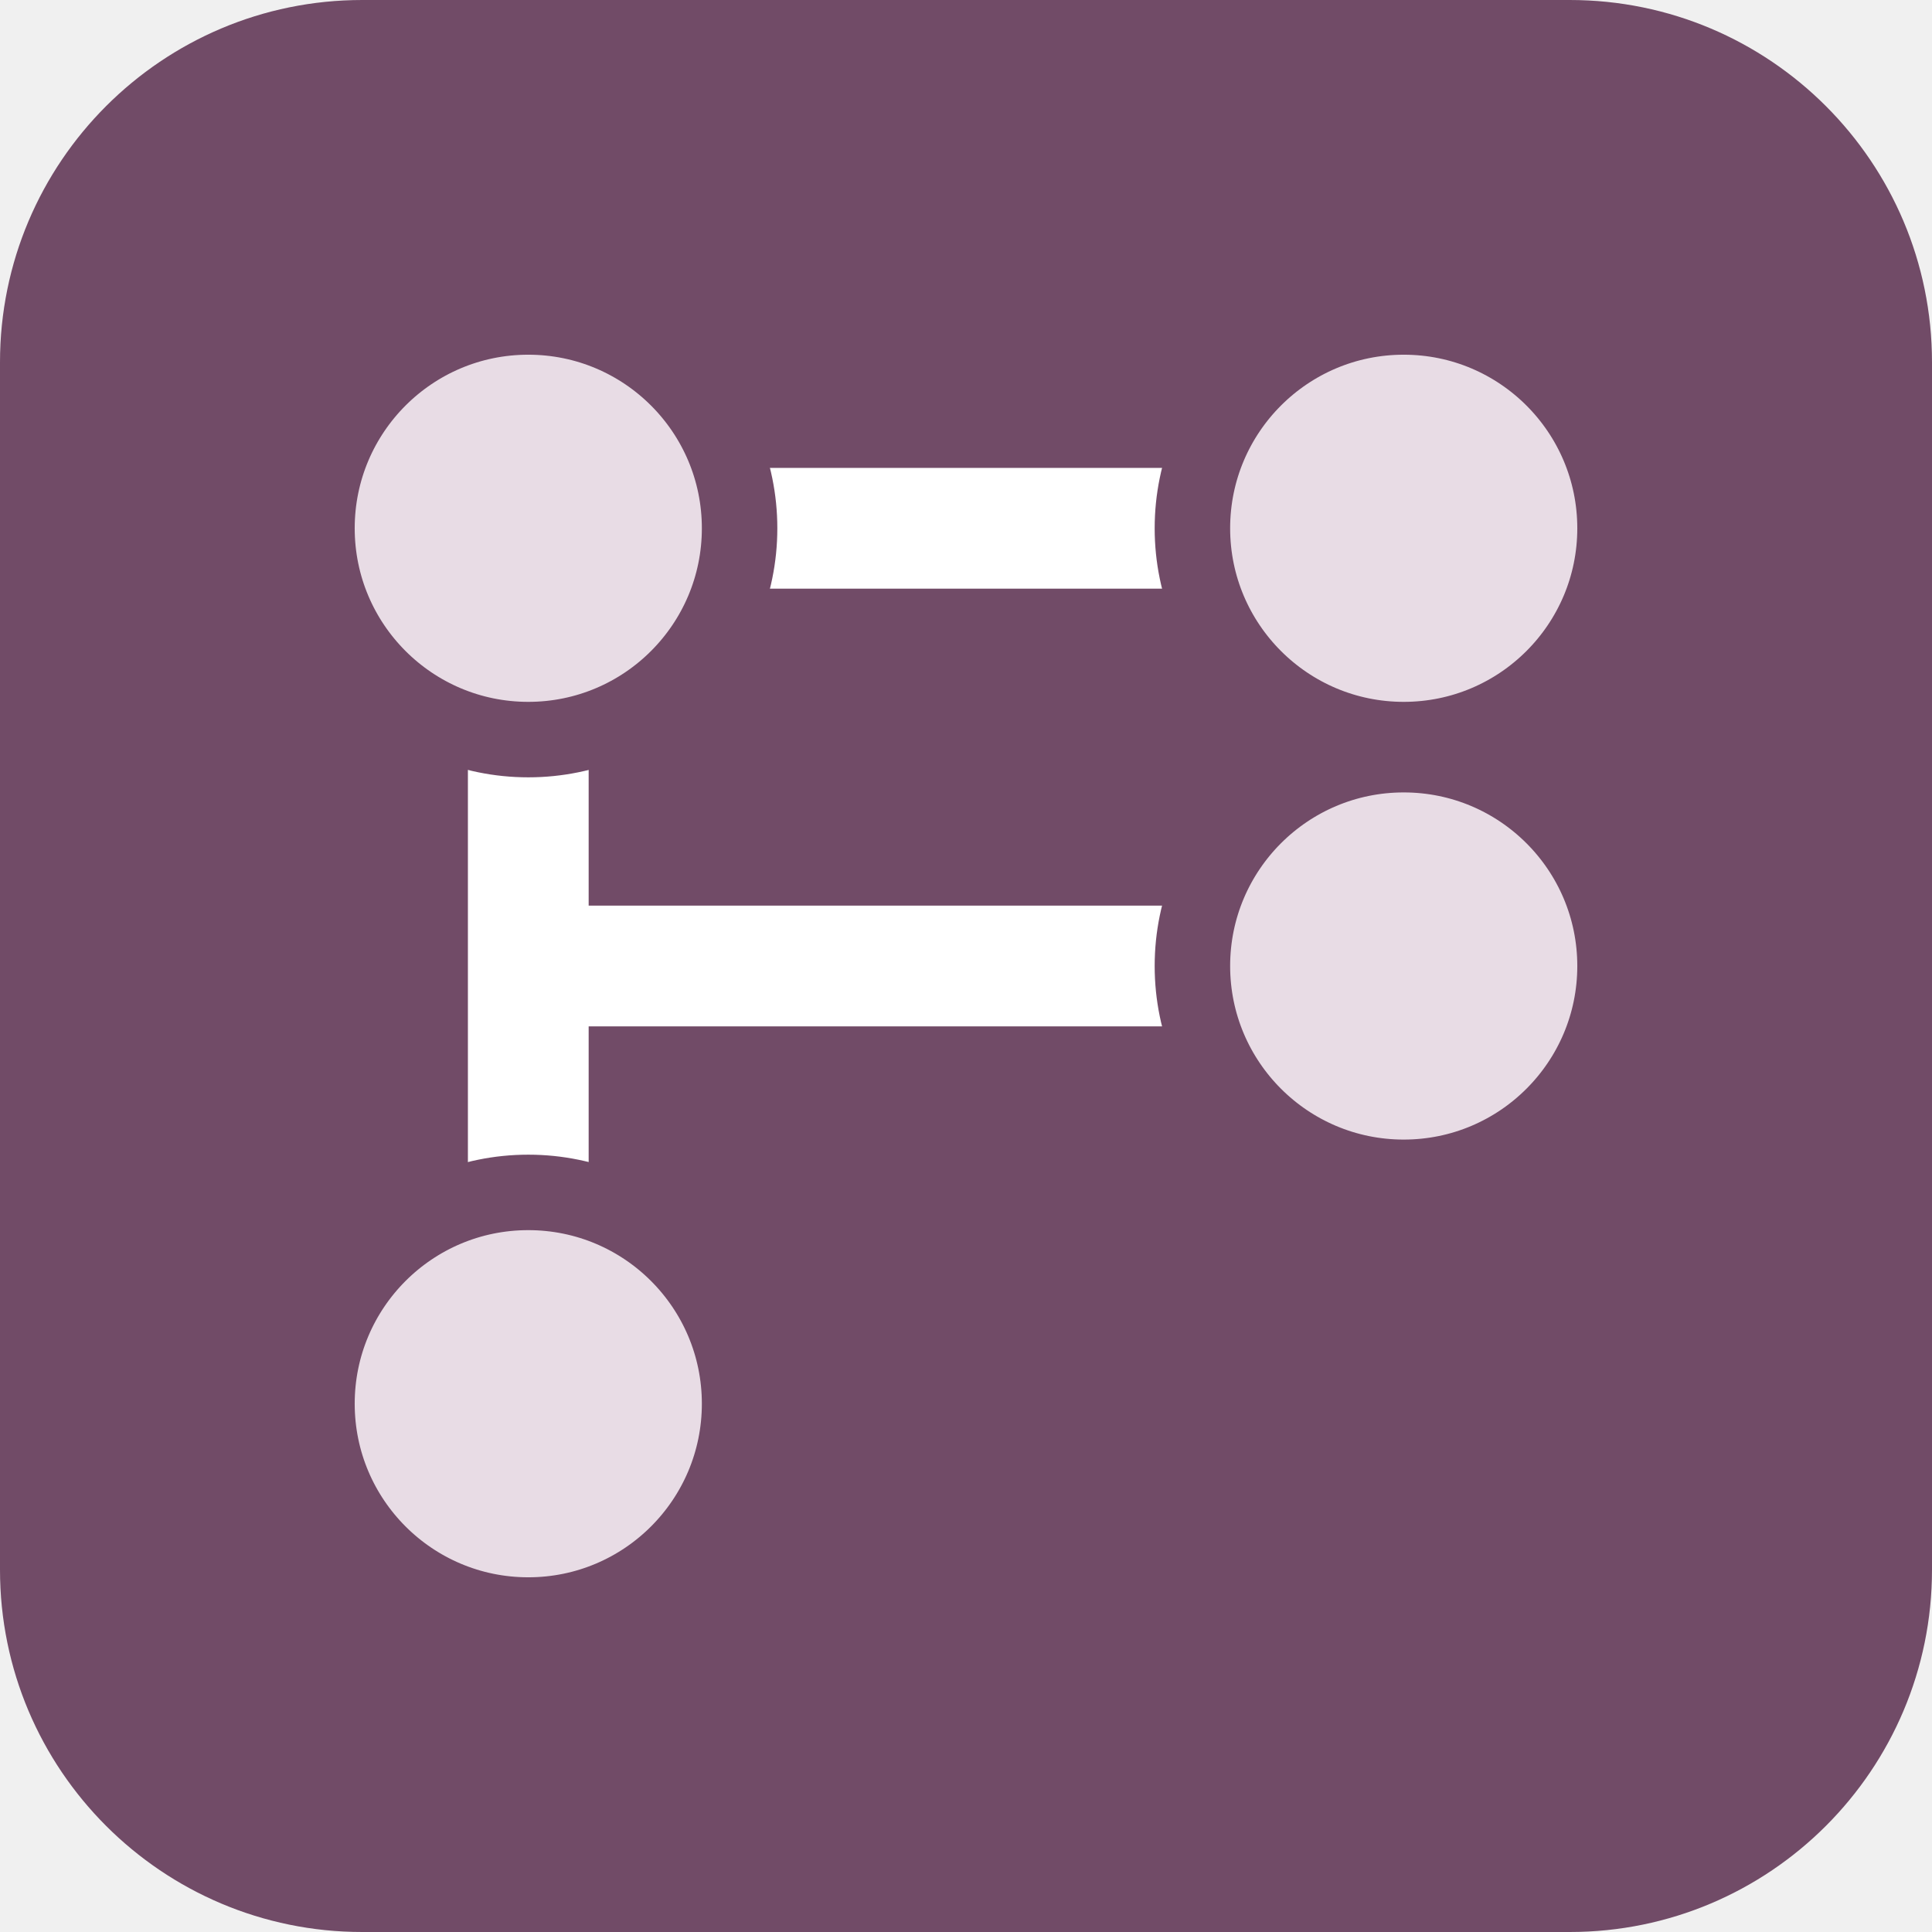
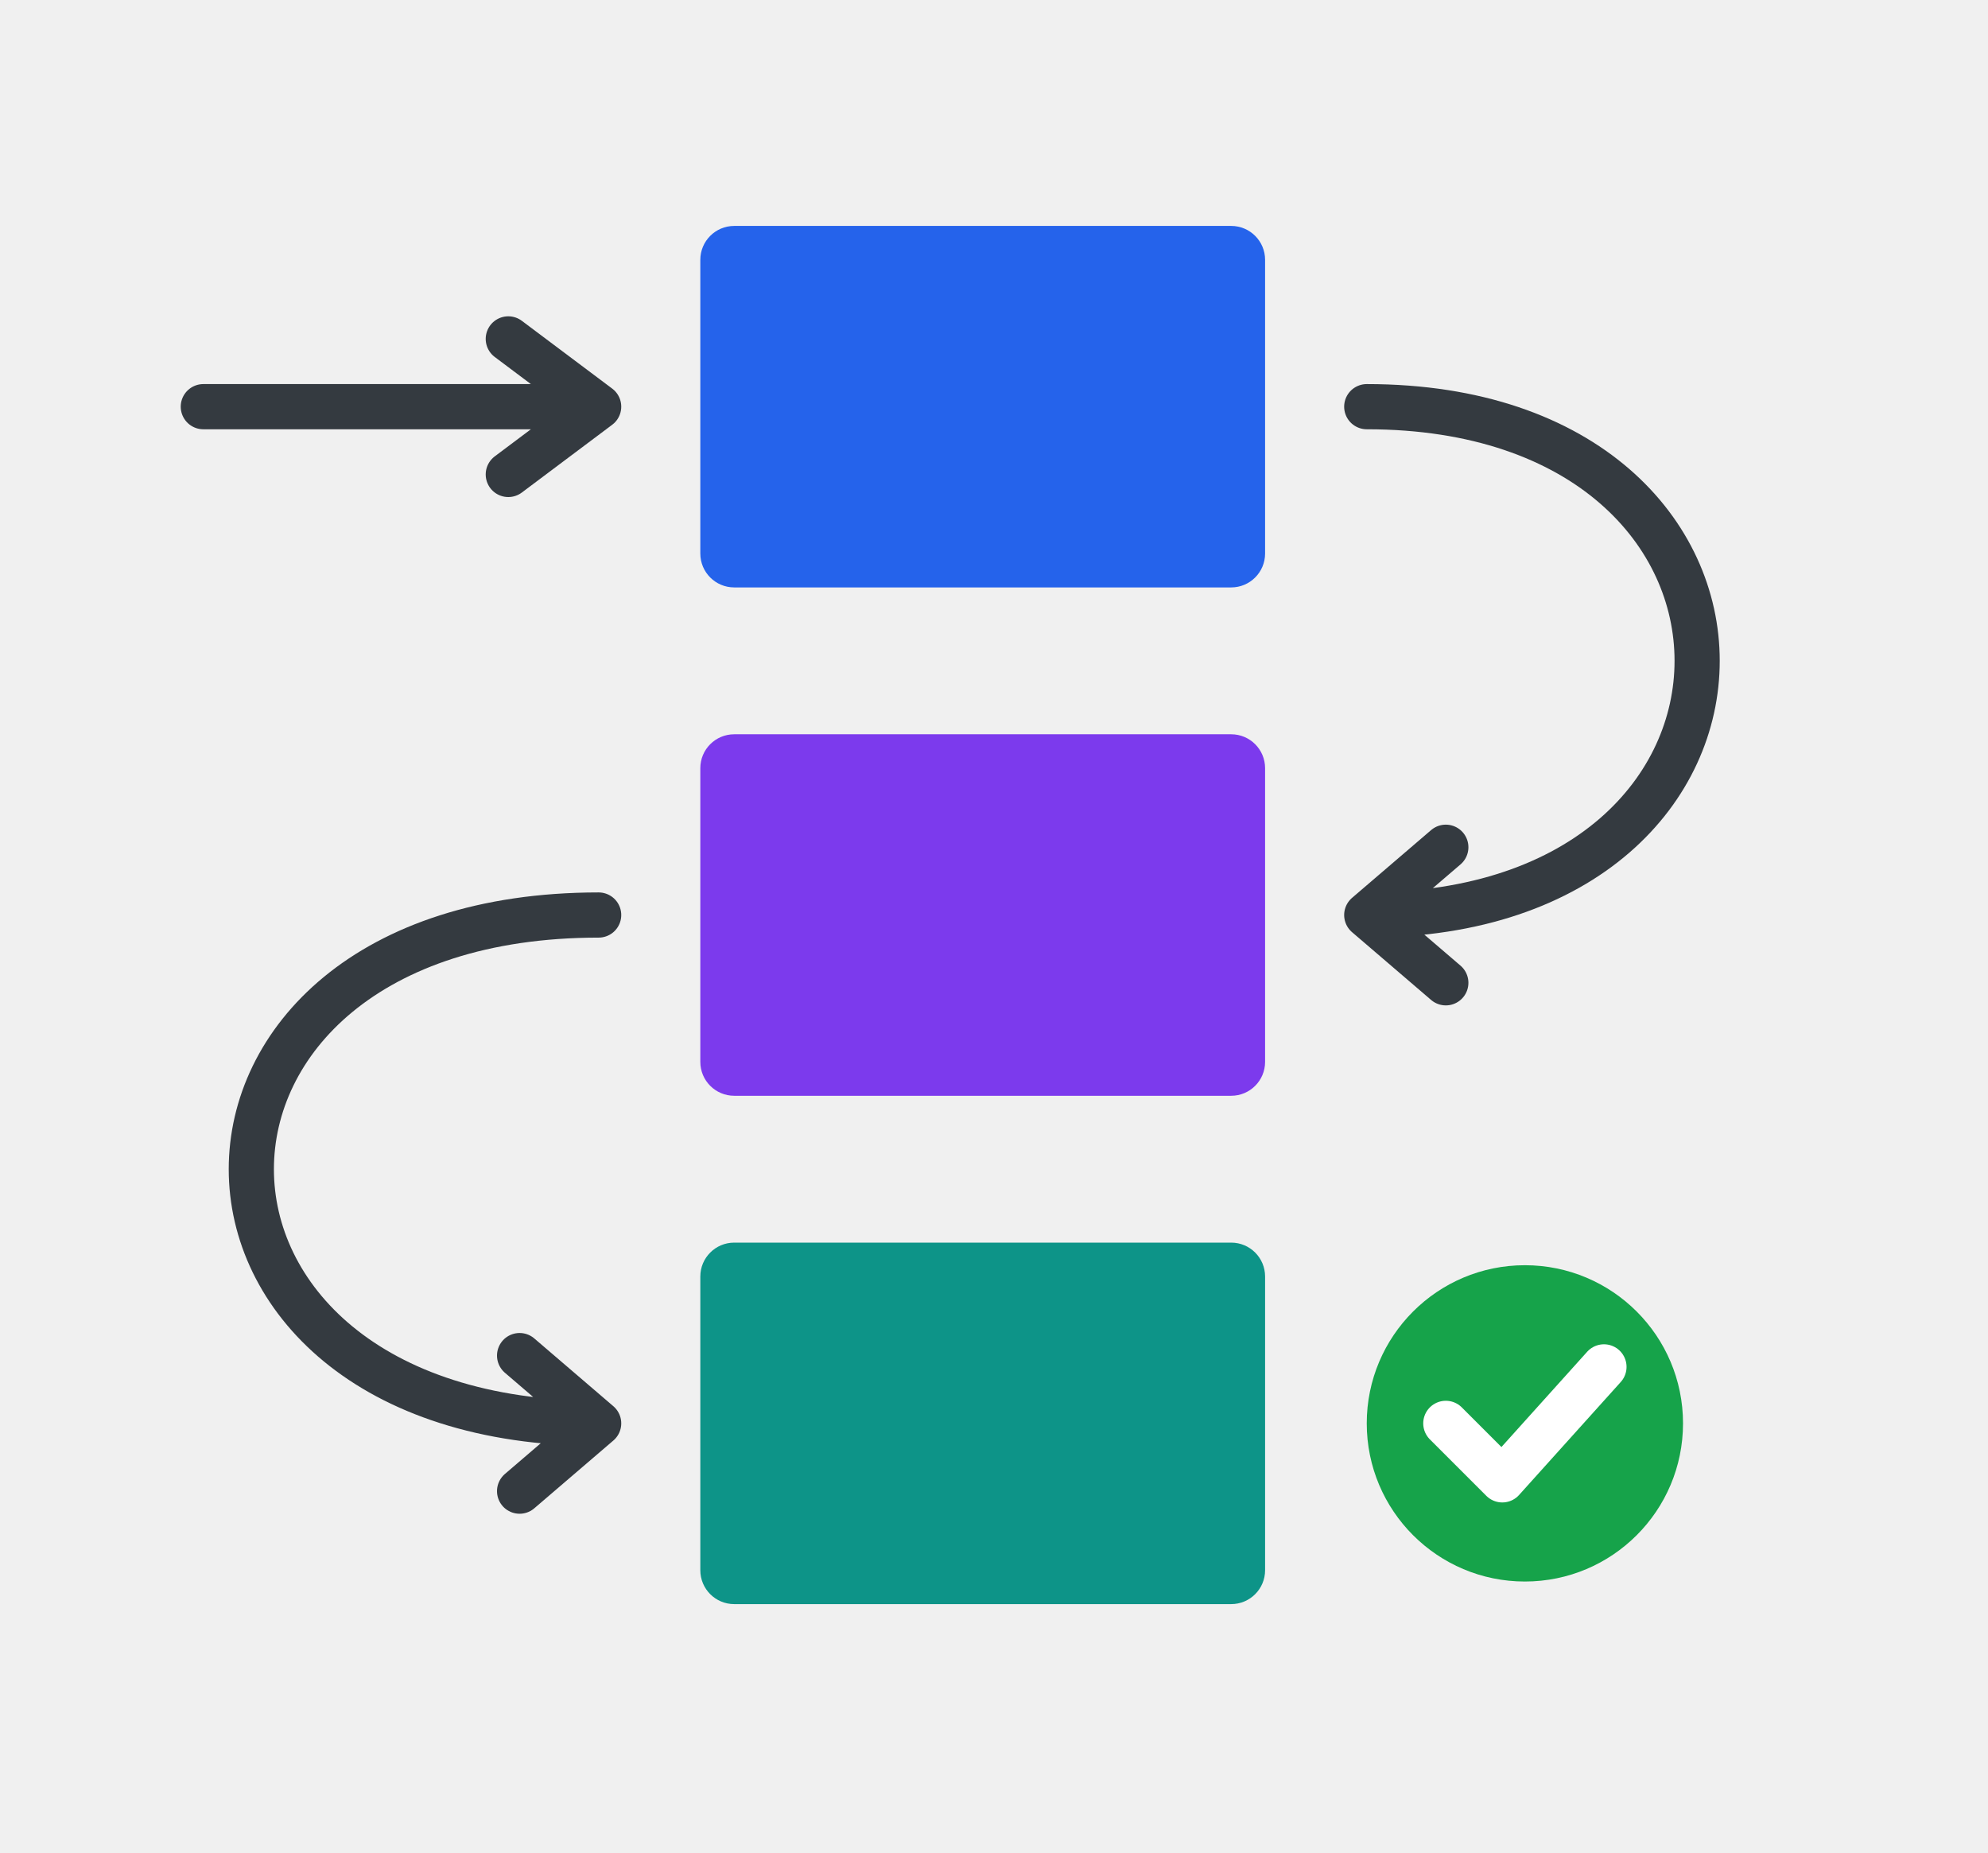
- <svg xmlns="http://www.w3.org/2000/svg" viewBox="0 0 128 128">
-   <rect width="128" height="128" rx="24" fill="#714b67" />
-   <path d="M35 35v58m0-58h58M35 64h58" fill="none" stroke="#fff" stroke-width="8" />
-   <g fill="#e8dce5" stroke="#714b67" stroke-width="5">
-     <circle cx="35" cy="35" r="14" />
-     <circle cx="93" cy="35" r="14" />
-     <circle cx="93" cy="64" r="14" />
-     <circle cx="35" cy="93" r="14" />
+ <svg xmlns="http://www.w3.org/2000/svg" width="176" height="164" viewBox="0 0 176 164" fill="none" role="img" aria-labelledby="title description">
+   <g stroke="#343A40" stroke-width="4" stroke-linecap="round" stroke-linejoin="round">
+     <rect x="62" y="20" width="50" height="32" rx="3" fill="#2563EB" stroke="none" />
+     <rect x="62" y="65" width="50" height="32" rx="3" fill="#7C3AED" stroke="none" />
+     <rect x="62" y="110" width="50" height="32" rx="3" fill="#0D9488" stroke="none" />
+     <path d="M18 36H52M45 30L53 36L45 42" />
+     <path d="M121 36C160 36 160 81 121 81M128 75L121 81L128 87" />
+     <path d="M53 81C12 81 12 126 53 126M46 120L53 126L46 132" />
+     <circle cx="135" cy="126" r="14" fill="#16A34A" stroke="none" />
+     <path d="M128 126L133 131L142 121" stroke="#FFFFFF" />
  </g>
</svg>
